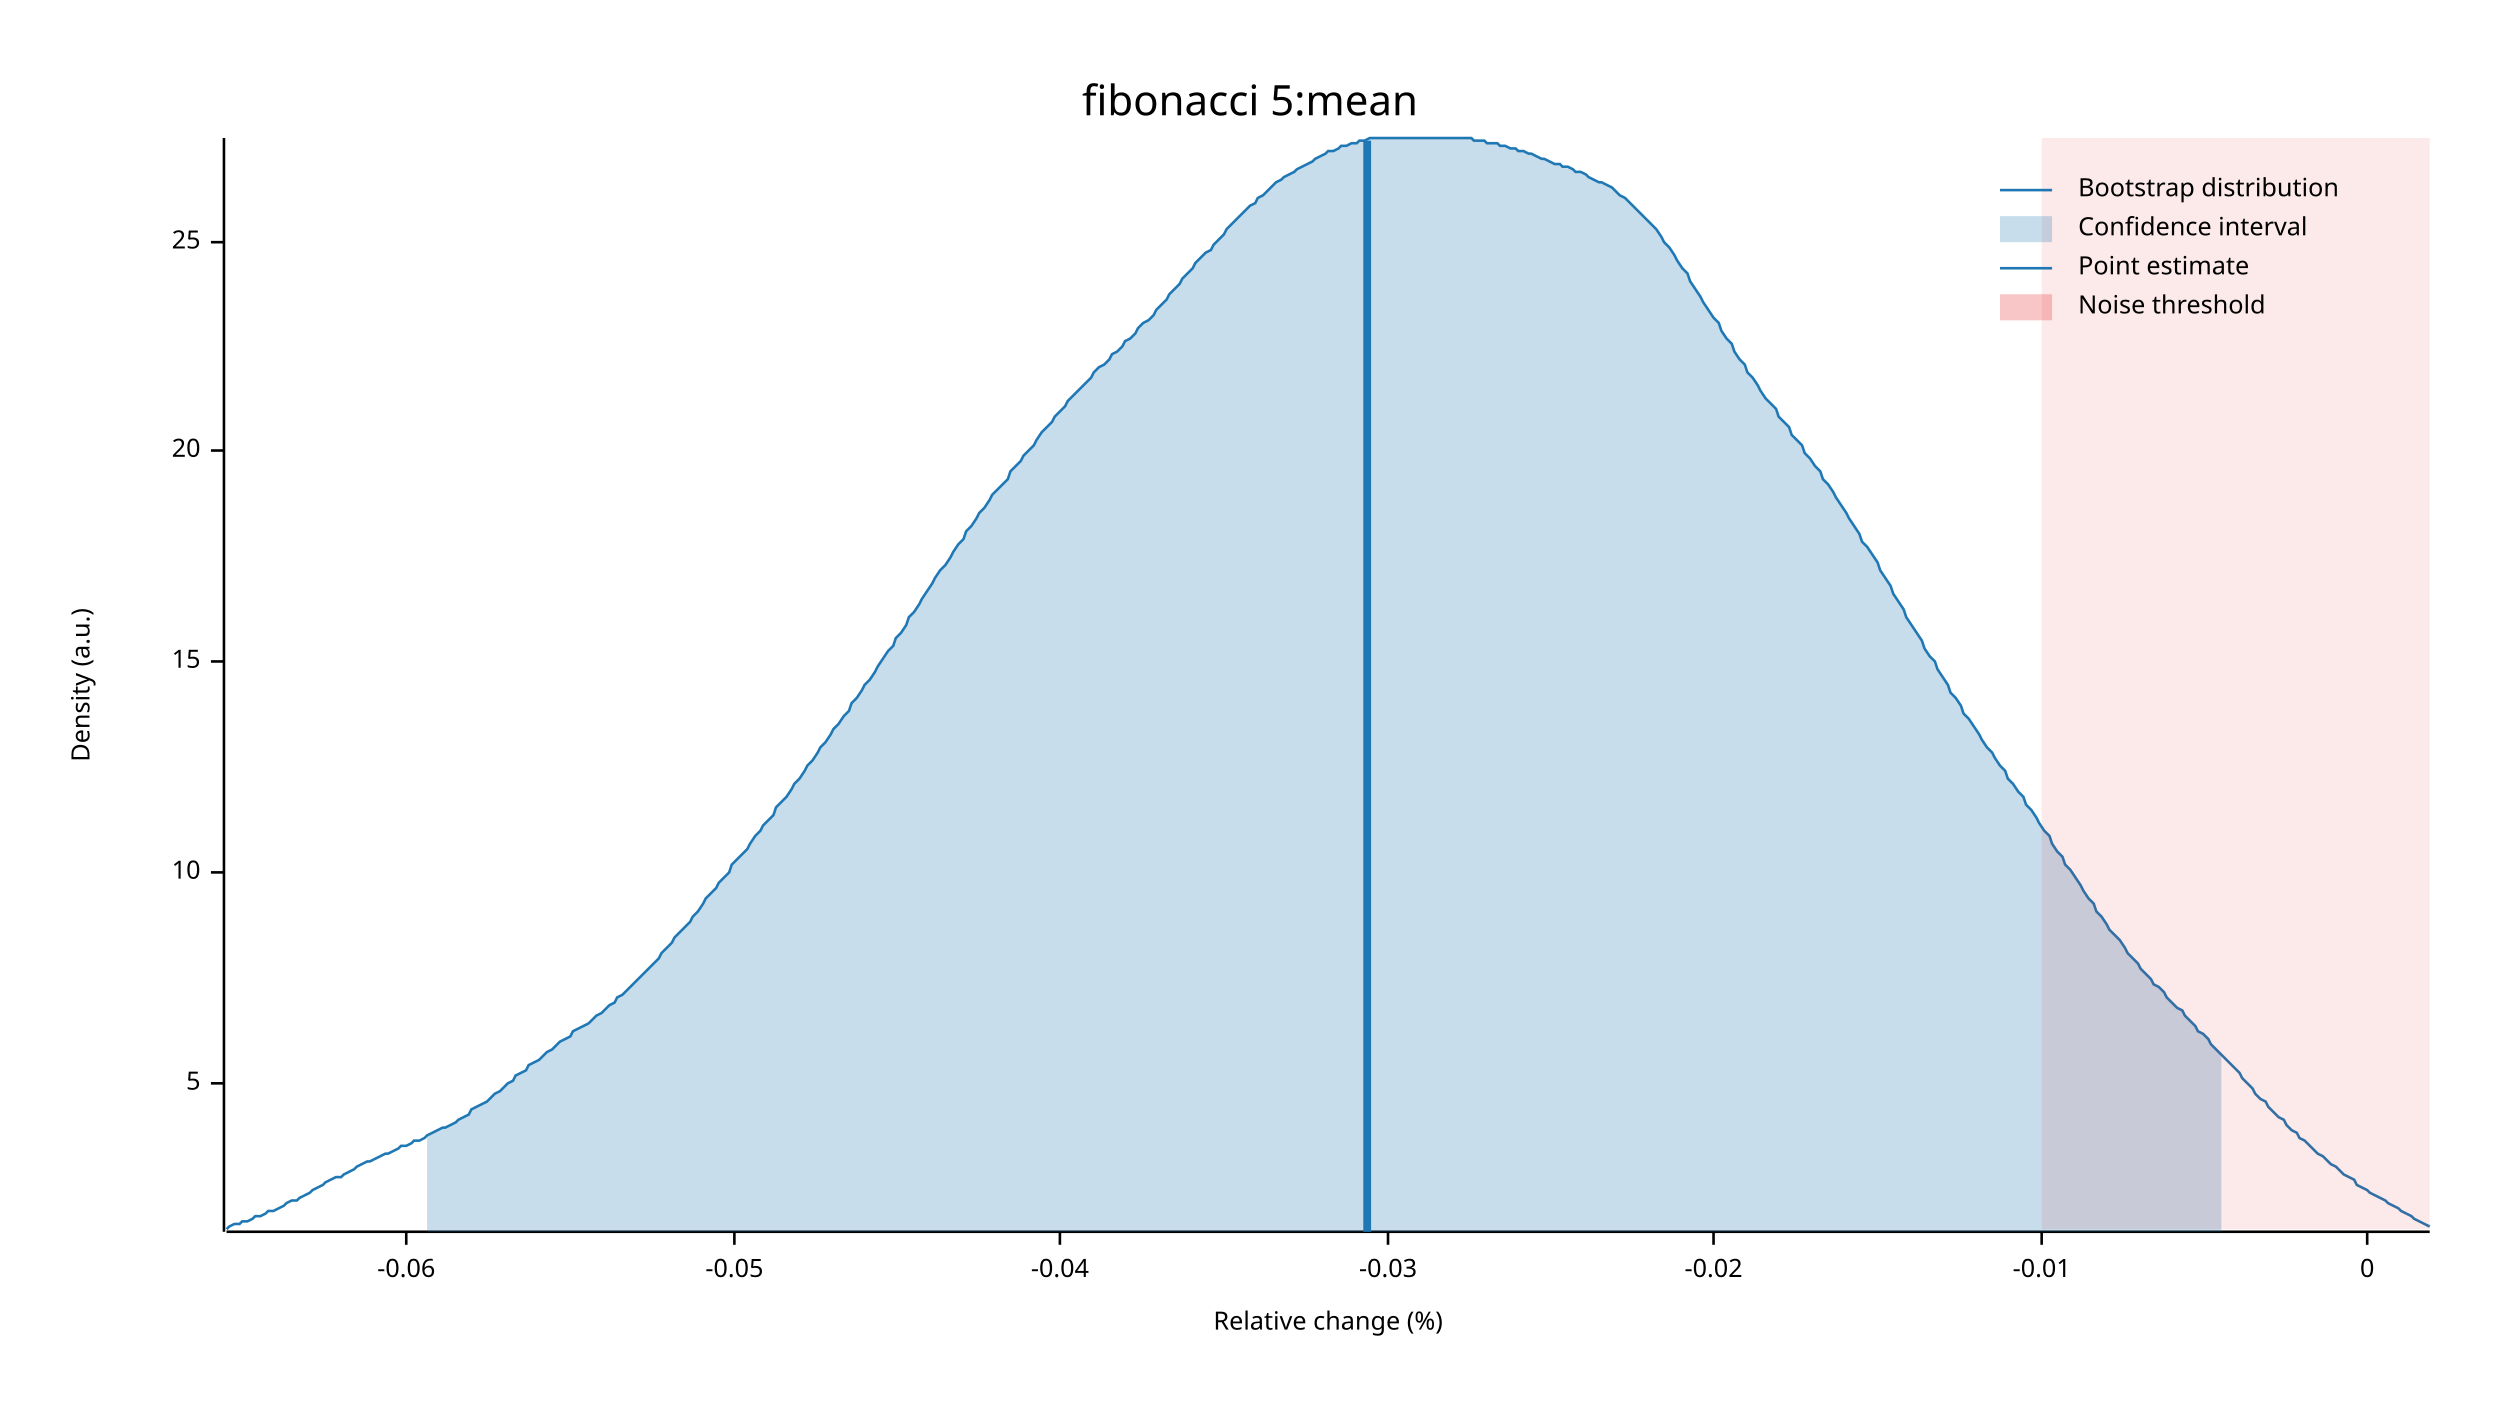
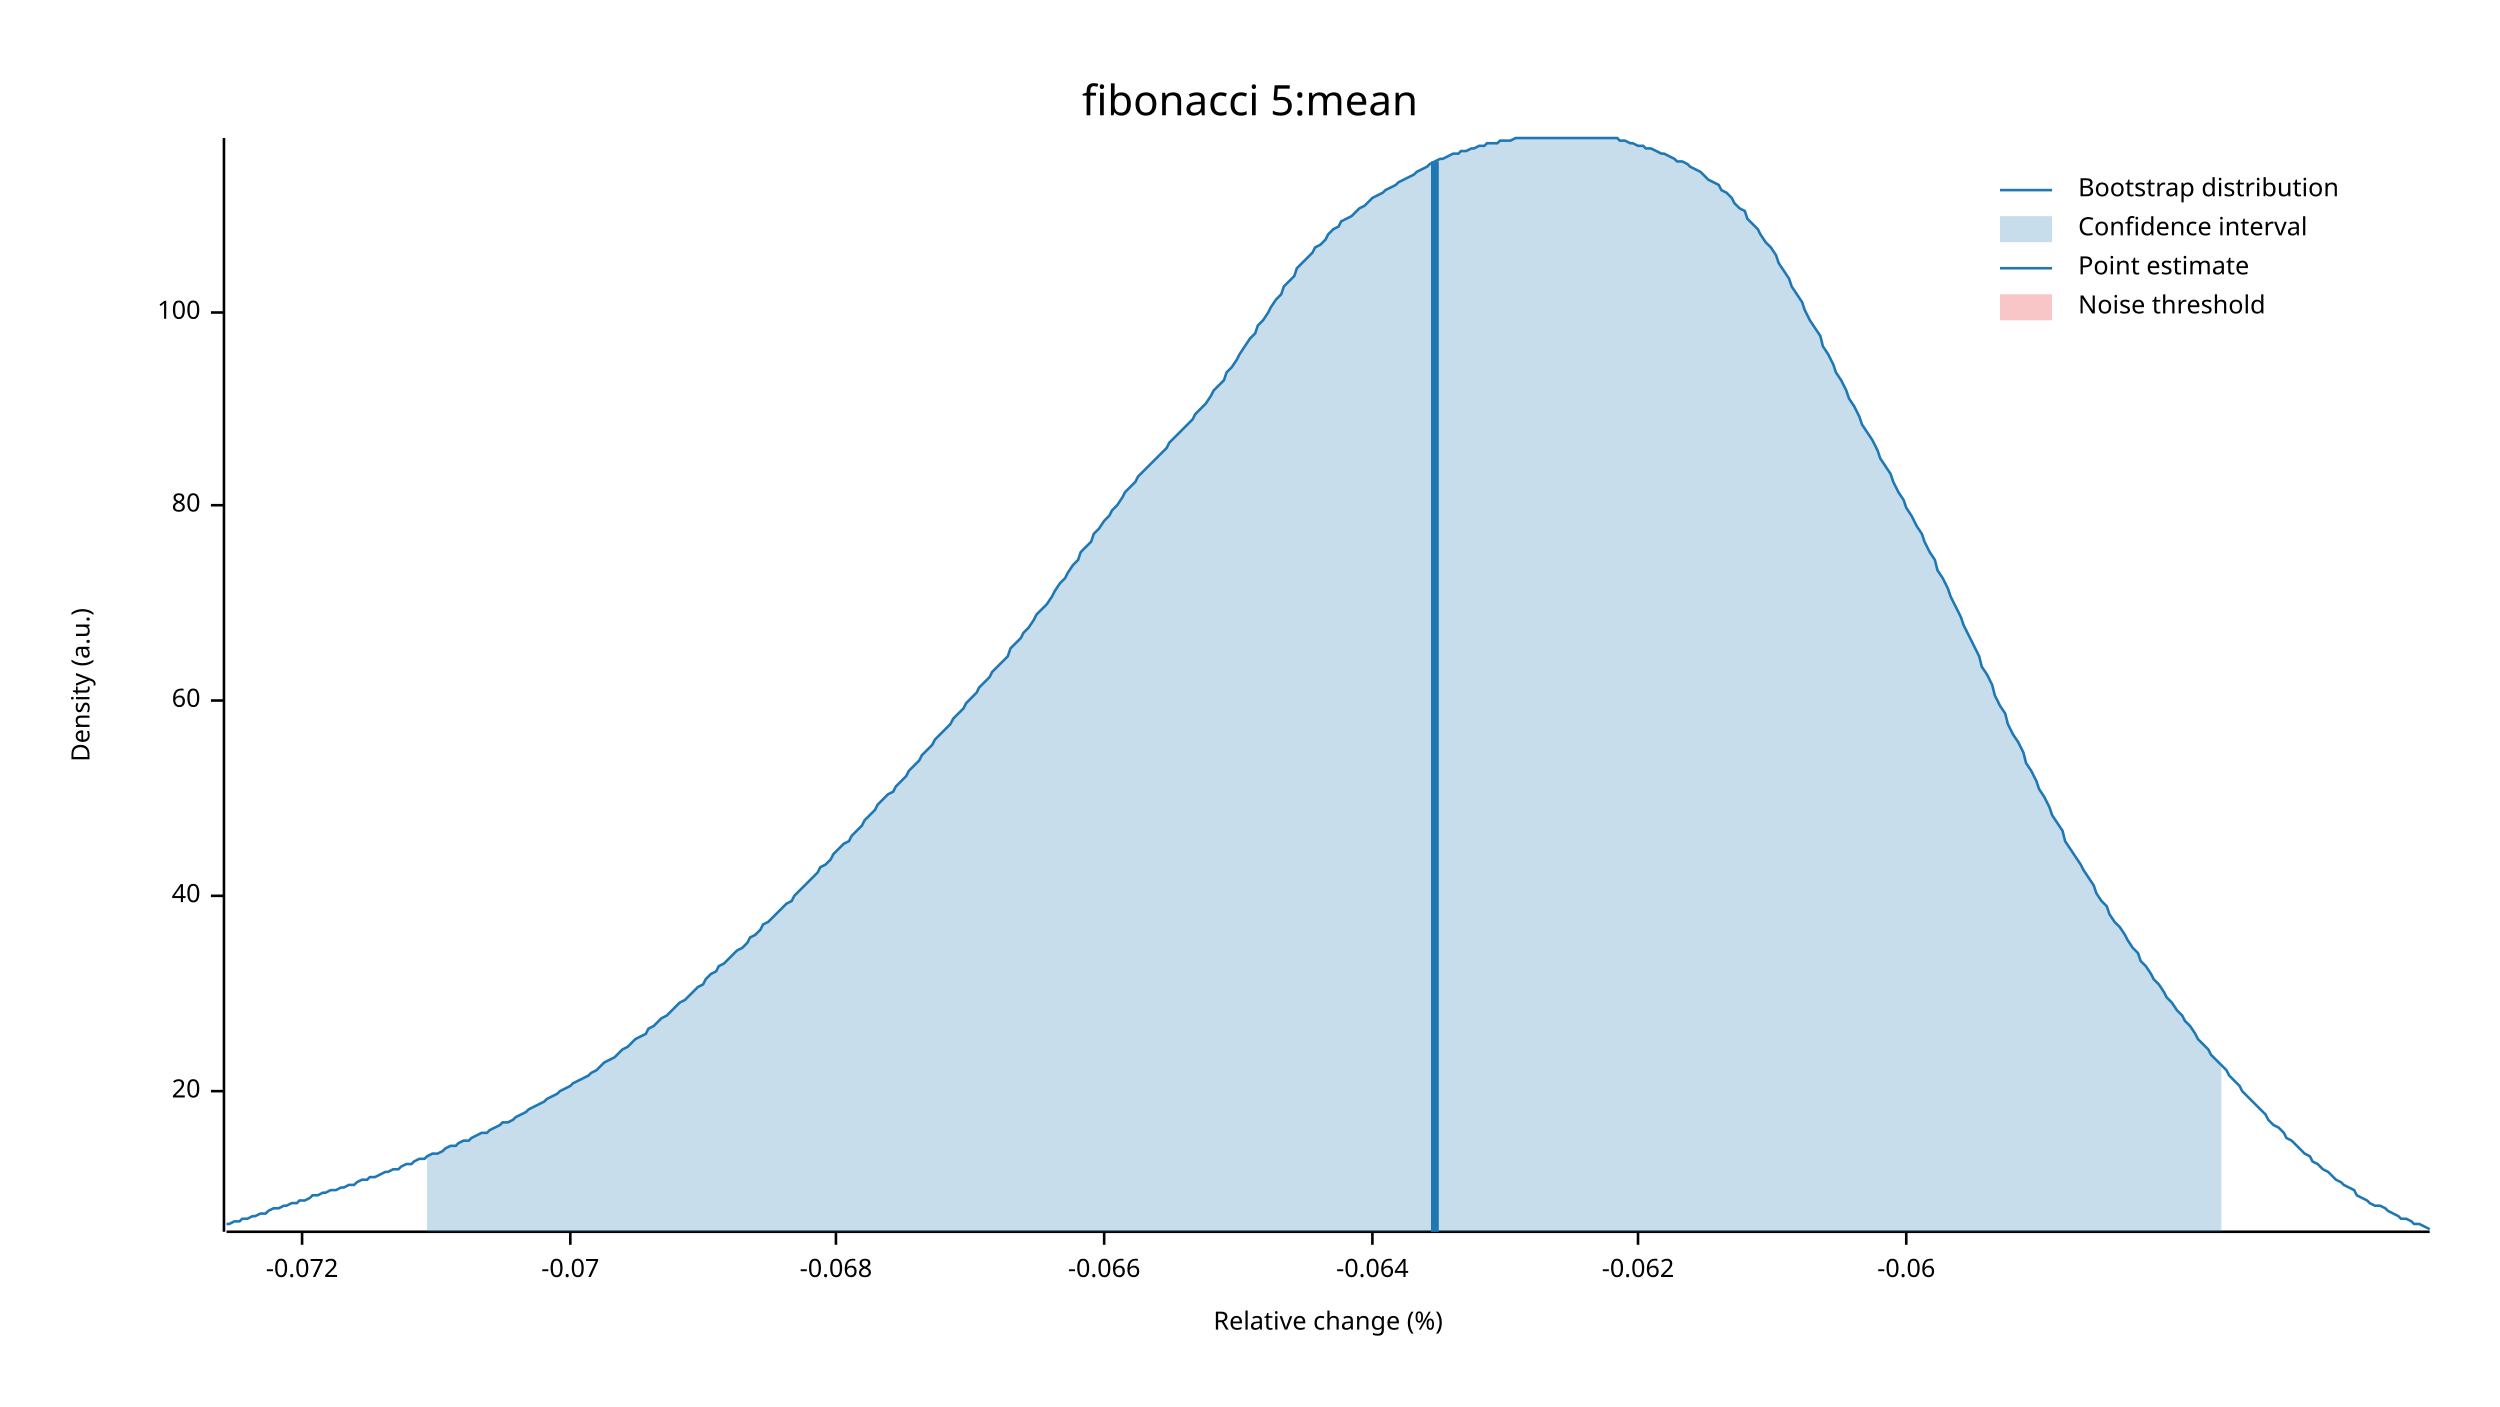
<svg xmlns="http://www.w3.org/2000/svg" width="960" height="540">
  <text x="480" y="32" dy="0.76em" text-anchor="middle" font-family="sans-serif" font-size="16.129" opacity="1" fill="#000000">
fibonacci 5:mean
</text>
  <text x="27" y="263" dy="0.76em" text-anchor="middle" font-family="sans-serif" font-size="9.677" opacity="1" fill="#000000" transform="rotate(270, 27, 263)">
Density (a.u.)
</text>
  <text x="510" y="513" dy="-0.5ex" text-anchor="middle" font-family="sans-serif" font-size="9.677" opacity="1" fill="#000000">
Relative change (%)
</text>
  <polyline fill="none" opacity="1" stroke="#000000" stroke-width="1" points="86,53 86,473 " />
-   <text x="77" y="416" dy="0.5ex" text-anchor="end" font-family="sans-serif" font-size="9.677" opacity="1" fill="#000000">
- 5
- </text>
-   <polyline fill="none" opacity="1" stroke="#000000" stroke-width="1" points="81,416 86,416 " />
-   <text x="77" y="335" dy="0.5ex" text-anchor="end" font-family="sans-serif" font-size="9.677" opacity="1" fill="#000000">
- 10
- </text>
-   <polyline fill="none" opacity="1" stroke="#000000" stroke-width="1" points="81,335 86,335 " />
-   <text x="77" y="254" dy="0.5ex" text-anchor="end" font-family="sans-serif" font-size="9.677" opacity="1" fill="#000000">
- 15
- </text>
-   <polyline fill="none" opacity="1" stroke="#000000" stroke-width="1" points="81,254 86,254 " />
-   <text x="77" y="173" dy="0.5ex" text-anchor="end" font-family="sans-serif" font-size="9.677" opacity="1" fill="#000000">
+   <text x="77" y="419" dy="0.5ex" text-anchor="end" font-family="sans-serif" font-size="9.677" opacity="1" fill="#000000">
20
</text>
-   <polyline fill="none" opacity="1" stroke="#000000" stroke-width="1" points="81,173 86,173 " />
-   <text x="77" y="93" dy="0.5ex" text-anchor="end" font-family="sans-serif" font-size="9.677" opacity="1" fill="#000000">
- 25
+   <polyline fill="none" opacity="1" stroke="#000000" stroke-width="1" points="81,419 86,419 " />
+   <text x="77" y="344" dy="0.5ex" text-anchor="end" font-family="sans-serif" font-size="9.677" opacity="1" fill="#000000">
+ 40
</text>
-   <polyline fill="none" opacity="1" stroke="#000000" stroke-width="1" points="81,93 86,93 " />
+   <polyline fill="none" opacity="1" stroke="#000000" stroke-width="1" points="81,344 86,344 " />
+   <text x="77" y="269" dy="0.5ex" text-anchor="end" font-family="sans-serif" font-size="9.677" opacity="1" fill="#000000">
+ 60
+ </text>
+   <polyline fill="none" opacity="1" stroke="#000000" stroke-width="1" points="81,269 86,269 " />
+   <text x="77" y="194" dy="0.5ex" text-anchor="end" font-family="sans-serif" font-size="9.677" opacity="1" fill="#000000">
+ 80
+ </text>
+   <polyline fill="none" opacity="1" stroke="#000000" stroke-width="1" points="81,194 86,194 " />
+   <text x="77" y="120" dy="0.5ex" text-anchor="end" font-family="sans-serif" font-size="9.677" opacity="1" fill="#000000">
+ 100
+ </text>
+   <polyline fill="none" opacity="1" stroke="#000000" stroke-width="1" points="81,120 86,120 " />
  <polyline fill="none" opacity="1" stroke="#000000" stroke-width="1" points="87,473 933,473 " />
-   <text x="156" y="483" dy="0.76em" text-anchor="middle" font-family="sans-serif" font-size="9.677" opacity="1" fill="#000000">
+   <text x="116" y="483" dy="0.76em" text-anchor="middle" font-family="sans-serif" font-size="9.677" opacity="1" fill="#000000">
+ -0.072
+ </text>
+   <polyline fill="none" opacity="1" stroke="#000000" stroke-width="1" points="116,473 116,478 " />
+   <text x="219" y="483" dy="0.76em" text-anchor="middle" font-family="sans-serif" font-size="9.677" opacity="1" fill="#000000">
+ -0.07
+ </text>
+   <polyline fill="none" opacity="1" stroke="#000000" stroke-width="1" points="219,473 219,478 " />
+   <text x="321" y="483" dy="0.76em" text-anchor="middle" font-family="sans-serif" font-size="9.677" opacity="1" fill="#000000">
+ -0.068
+ </text>
+   <polyline fill="none" opacity="1" stroke="#000000" stroke-width="1" points="321,473 321,478 " />
+   <text x="424" y="483" dy="0.76em" text-anchor="middle" font-family="sans-serif" font-size="9.677" opacity="1" fill="#000000">
+ -0.066
+ </text>
+   <polyline fill="none" opacity="1" stroke="#000000" stroke-width="1" points="424,473 424,478 " />
+   <text x="527" y="483" dy="0.76em" text-anchor="middle" font-family="sans-serif" font-size="9.677" opacity="1" fill="#000000">
+ -0.064
+ </text>
+   <polyline fill="none" opacity="1" stroke="#000000" stroke-width="1" points="527,473 527,478 " />
+   <text x="629" y="483" dy="0.76em" text-anchor="middle" font-family="sans-serif" font-size="9.677" opacity="1" fill="#000000">
+ -0.062
+ </text>
+   <polyline fill="none" opacity="1" stroke="#000000" stroke-width="1" points="629,473 629,478 " />
+   <text x="732" y="483" dy="0.76em" text-anchor="middle" font-family="sans-serif" font-size="9.677" opacity="1" fill="#000000">
-0.06
</text>
-   <polyline fill="none" opacity="1" stroke="#000000" stroke-width="1" points="156,473 156,478 " />
-   <text x="282" y="483" dy="0.76em" text-anchor="middle" font-family="sans-serif" font-size="9.677" opacity="1" fill="#000000">
- -0.05
- </text>
-   <polyline fill="none" opacity="1" stroke="#000000" stroke-width="1" points="282,473 282,478 " />
-   <text x="407" y="483" dy="0.76em" text-anchor="middle" font-family="sans-serif" font-size="9.677" opacity="1" fill="#000000">
- -0.04
- </text>
-   <polyline fill="none" opacity="1" stroke="#000000" stroke-width="1" points="407,473 407,478 " />
-   <text x="533" y="483" dy="0.76em" text-anchor="middle" font-family="sans-serif" font-size="9.677" opacity="1" fill="#000000">
- -0.03
- </text>
-   <polyline fill="none" opacity="1" stroke="#000000" stroke-width="1" points="533,473 533,478 " />
-   <text x="658" y="483" dy="0.76em" text-anchor="middle" font-family="sans-serif" font-size="9.677" opacity="1" fill="#000000">
- -0.02
- </text>
-   <polyline fill="none" opacity="1" stroke="#000000" stroke-width="1" points="658,473 658,478 " />
-   <text x="784" y="483" dy="0.76em" text-anchor="middle" font-family="sans-serif" font-size="9.677" opacity="1" fill="#000000">
- -0.01
- </text>
-   <polyline fill="none" opacity="1" stroke="#000000" stroke-width="1" points="784,473 784,478 " />
-   <text x="909" y="483" dy="0.76em" text-anchor="middle" font-family="sans-serif" font-size="9.677" opacity="1" fill="#000000">
- 0
- </text>
-   <polyline fill="none" opacity="1" stroke="#000000" stroke-width="1" points="909,473 909,478 " />
-   <polyline fill="none" opacity="1" stroke="#1F78B4" stroke-width="1" points="87,472 88,471 90,470 92,470 93,469 95,469 97,468 98,467 100,467 102,466 103,465 105,465 107,464 109,463 110,462 112,461 114,461 115,460 117,459 119,458 120,457 122,456 124,455 125,454 127,453 129,452 131,452 132,451 134,450 136,449 137,448 139,447 141,446 142,446 144,445 146,444 148,443 149,443 151,442 153,441 154,440 156,440 158,439 159,438 161,438 163,437 164,436 166,435 168,434 170,433 171,433 173,432 175,431 176,430 178,429 180,428 181,426 183,425 185,424 187,423 188,422 190,420 192,419 193,418 195,416 197,415 198,413 200,412 202,411 203,409 205,408 207,407 209,405 210,404 212,403 214,401 215,400 217,399 219,398 220,396 222,395 224,394 226,393 227,392 229,390 231,389 232,388 234,386 236,385 237,383 239,382 241,380 242,379 244,377 246,375 248,373 249,372 251,370 253,368 254,366 256,364 258,362 259,360 261,358 263,356 265,354 266,352 268,350 270,347 271,345 273,343 275,341 276,339 278,337 280,335 281,332 283,330 285,328 287,326 288,324 290,321 292,319 293,317 295,315 297,313 298,310 300,308 302,306 304,303 305,301 307,299 309,296 310,294 312,292 314,289 315,287 317,285 319,282 320,280 322,278 324,275 326,273 327,270 329,268 331,265 332,263 334,261 336,258 337,256 339,253 341,250 343,248 344,245 346,243 348,240 349,237 351,235 353,232 354,230 356,227 358,224 359,222 361,219 363,217 365,214 366,212 368,209 370,207 371,204 373,202 375,199 376,197 378,195 380,192 381,190 383,188 385,186 387,184 388,181 390,179 392,177 393,175 395,173 397,171 398,169 400,166 402,164 404,162 405,160 407,158 409,156 410,154 412,152 414,150 415,149 417,147 419,145 420,143 422,141 424,140 426,138 427,136 429,135 431,133 432,131 434,130 436,128 437,126 439,124 441,123 443,121 444,119 446,117 448,115 449,113 451,111 453,109 454,107 456,105 458,103 459,101 461,99 463,97 465,96 466,94 468,92 470,90 471,88 473,86 475,84 476,83 478,81 480,79 482,78 483,76 485,75 487,73 488,72 490,70 492,69 493,68 495,67 497,66 498,65 500,64 502,63 504,62 505,61 507,60 509,59 510,58 512,58 514,57 515,56 517,56 519,55 521,55 522,54 524,54 526,53 527,53 529,53 531,53 532,53 534,53 536,53 537,53 539,53 541,53 543,53 544,53 546,53 548,53 549,53 551,53 553,53 554,53 556,53 558,53 560,53 561,53 563,53 565,53 566,54 568,54 570,54 571,55 573,55 575,55 576,56 578,56 580,57 582,57 583,58 585,58 587,59 588,59 590,60 592,61 593,61 595,62 597,63 599,63 600,64 602,64 604,65 605,66 607,66 609,67 610,68 612,69 614,70 615,70 617,71 619,72 621,74 622,75 624,76 626,78 627,79 629,81 631,83 632,84 634,86 636,88 638,91 639,93 641,95 643,98 644,100 646,103 648,105 649,108 651,111 653,114 654,116 656,119 658,122 660,124 661,127 663,130 665,132 666,135 668,138 670,140 671,143 673,145 675,148 676,150 678,153 680,155 682,157 683,160 685,162 687,164 688,167 690,169 692,171 693,174 695,176 697,179 699,181 700,184 702,186 704,189 705,191 707,194 709,197 710,199 712,202 714,205 715,208 717,210 719,213 721,216 722,219 724,222 726,225 727,228 729,231 731,234 732,237 734,240 736,243 738,246 739,249 741,252 743,254 744,257 746,260 748,263 749,266 751,268 753,271 754,274 756,276 758,279 760,282 761,284 763,287 765,289 766,291 768,294 770,296 771,299 773,301 775,304 777,306 778,309 780,311 782,314 783,316 785,319 787,321 788,324 790,327 792,329 793,332 795,334 797,337 799,340 800,342 802,345 804,347 805,350 807,352 809,355 810,357 812,359 814,361 816,364 817,366 819,368 821,370 822,372 824,374 826,376 827,378 829,379 831,381 832,383 834,385 836,387 838,388 839,390 841,392 843,394 844,396 846,397 848,399 849,401 851,403 853,405 855,407 856,408 858,410 860,412 861,414 863,416 865,418 866,420 868,422 870,423 871,425 873,427 875,429 877,430 878,432 880,434 882,435 883,437 885,438 887,440 888,441 890,443 892,444 894,446 895,447 897,448 899,450 900,451 902,452 904,453 905,455 907,456 909,457 910,458 912,459 914,460 916,461 917,462 919,463 921,464 922,465 924,466 926,467 927,468 929,469 931,470 933,471 " />
-   <polygon opacity="0.25" fill="#1F78B4" points="164,436 166,435 168,434 170,433 171,433 173,432 175,431 176,430 178,429 180,428 181,426 183,425 185,424 187,423 188,422 190,420 192,419 193,418 195,416 197,415 198,413 200,412 202,411 203,409 205,408 207,407 209,405 210,404 212,403 214,401 215,400 217,399 219,398 220,396 222,395 224,394 226,393 227,392 229,390 231,389 232,388 234,386 236,385 237,383 239,382 241,380 242,379 244,377 246,375 248,373 249,372 251,370 253,368 254,366 256,364 258,362 259,360 261,358 263,356 265,354 266,352 268,350 270,347 271,345 273,343 275,341 276,339 278,337 280,335 281,332 283,330 285,328 287,326 288,324 290,321 292,319 293,317 295,315 297,313 298,310 300,308 302,306 304,303 305,301 307,299 309,296 310,294 312,292 314,289 315,287 317,285 319,282 320,280 322,278 324,275 326,273 327,270 329,268 331,265 332,263 334,261 336,258 337,256 339,253 341,250 343,248 344,245 346,243 348,240 349,237 351,235 353,232 354,230 356,227 358,224 359,222 361,219 363,217 365,214 366,212 368,209 370,207 371,204 373,202 375,199 376,197 378,195 380,192 381,190 383,188 385,186 387,184 388,181 390,179 392,177 393,175 395,173 397,171 398,169 400,166 402,164 404,162 405,160 407,158 409,156 410,154 412,152 414,150 415,149 417,147 419,145 420,143 422,141 424,140 426,138 427,136 429,135 431,133 432,131 434,130 436,128 437,126 439,124 441,123 443,121 444,119 446,117 448,115 449,113 451,111 453,109 454,107 456,105 458,103 459,101 461,99 463,97 465,96 466,94 468,92 470,90 471,88 473,86 475,84 476,83 478,81 480,79 482,78 483,76 485,75 487,73 488,72 490,70 492,69 493,68 495,67 497,66 498,65 500,64 502,63 504,62 505,61 507,60 509,59 510,58 512,58 514,57 515,56 517,56 519,55 521,55 522,54 524,54 526,53 527,53 529,53 531,53 532,53 534,53 536,53 537,53 539,53 541,53 543,53 544,53 546,53 548,53 549,53 551,53 553,53 554,53 556,53 558,53 560,53 561,53 563,53 565,53 566,54 568,54 570,54 571,55 573,55 575,55 576,56 578,56 580,57 582,57 583,58 585,58 587,59 588,59 590,60 592,61 593,61 595,62 597,63 599,63 600,64 602,64 604,65 605,66 607,66 609,67 610,68 612,69 614,70 615,70 617,71 619,72 621,74 622,75 624,76 626,78 627,79 629,81 631,83 632,84 634,86 636,88 638,91 639,93 641,95 643,98 644,100 646,103 648,105 649,108 651,111 653,114 654,116 656,119 658,122 660,124 661,127 663,130 665,132 666,135 668,138 670,140 671,143 673,145 675,148 676,150 678,153 680,155 682,157 683,160 685,162 687,164 688,167 690,169 692,171 693,174 695,176 697,179 699,181 700,184 702,186 704,189 705,191 707,194 709,197 710,199 712,202 714,205 715,208 717,210 719,213 721,216 722,219 724,222 726,225 727,228 729,231 731,234 732,237 734,240 736,243 738,246 739,249 741,252 743,254 744,257 746,260 748,263 749,266 751,268 753,271 754,274 756,276 758,279 760,282 761,284 763,287 765,289 766,291 768,294 770,296 771,299 773,301 775,304 777,306 778,309 780,311 782,314 783,316 785,319 787,321 788,324 790,327 792,329 793,332 795,334 797,337 799,340 800,342 802,345 804,347 805,350 807,352 809,355 810,357 812,359 814,361 816,364 817,366 819,368 821,370 822,372 824,374 826,376 827,378 829,379 831,381 832,383 834,385 836,387 838,388 839,390 841,392 843,394 844,396 846,397 848,399 849,401 851,403 853,405 853,473 164,473 " />
-   <polyline fill="none" opacity="1" stroke="#1F78B4" stroke-width="3" points="525,473 525,54 " />
-   <rect x="784" y="53" width="149" height="419" opacity="0.1" fill="#E31A1C" stroke="none" />
+   <polyline fill="none" opacity="1" stroke="#000000" stroke-width="1" points="732,473 732,478 " />
+   <polyline fill="none" opacity="1" stroke="#1F78B4" stroke-width="1" points="87,470 88,470 90,469 92,469 93,468 95,468 97,467 98,467 100,466 102,466 103,465 105,464 107,464 109,463 110,463 112,462 114,462 115,461 117,461 119,460 120,459 122,459 124,458 125,458 127,457 129,457 131,456 132,456 134,455 136,455 137,454 139,453 141,453 142,452 144,452 146,451 148,450 149,450 151,449 153,449 154,448 156,447 158,447 159,446 161,445 163,445 164,444 166,443 168,443 170,442 171,441 173,440 175,440 176,439 178,438 180,438 181,437 183,436 185,435 187,435 188,434 190,433 192,432 193,431 195,431 197,430 198,429 200,428 202,427 203,426 205,425 207,424 209,423 210,422 212,421 214,420 215,419 217,418 219,417 220,416 222,415 224,414 226,413 227,412 229,411 231,409 232,408 234,407 236,406 237,405 239,403 241,402 242,401 244,399 246,398 248,397 249,395 251,394 253,392 254,391 256,390 258,388 259,387 261,385 263,384 265,382 266,381 268,379 270,378 271,376 273,374 275,373 276,371 278,370 280,368 281,367 283,365 285,364 287,362 288,360 290,359 292,357 293,355 295,354 297,352 298,351 300,349 302,347 304,346 305,344 307,342 309,340 310,339 312,337 314,335 315,333 317,332 319,330 320,328 322,326 324,324 326,323 327,321 329,319 331,317 332,315 334,313 336,311 337,309 339,307 341,305 343,304 344,302 346,300 348,298 349,296 351,294 353,292 354,290 356,288 358,286 359,284 361,282 363,280 365,278 366,276 368,274 370,272 371,270 373,268 375,266 376,264 378,262 380,260 381,258 383,256 385,254 387,252 388,249 390,247 392,245 393,243 395,241 397,238 398,236 400,234 402,232 404,229 405,227 407,224 409,222 410,220 412,217 414,215 415,212 417,210 419,208 420,205 422,203 424,200 426,198 427,196 429,194 431,191 432,189 434,187 436,185 437,183 439,181 441,179 443,177 444,176 446,174 448,172 449,170 451,168 453,166 454,165 456,163 458,161 459,159 461,157 463,155 465,152 466,150 468,148 470,146 471,143 473,141 475,138 476,136 478,133 480,130 482,128 483,125 485,123 487,120 488,118 490,115 492,113 493,110 495,108 497,106 498,103 500,101 502,99 504,97 505,95 507,94 509,92 510,90 512,88 514,87 515,85 517,84 519,83 521,81 522,80 524,79 526,77 527,76 529,75 531,74 532,73 534,72 536,71 537,70 539,69 541,68 543,67 544,66 546,65 548,64 549,63 551,62 553,61 554,61 556,60 558,59 560,59 561,58 563,58 565,57 566,57 568,56 570,56 571,55 573,55 575,55 576,54 578,54 580,54 582,53 583,53 585,53 587,53 588,53 590,53 592,53 593,53 595,53 597,53 599,53 600,53 602,53 604,53 605,53 607,53 609,53 610,53 612,53 614,53 615,53 617,53 619,53 621,53 622,54 624,54 626,55 627,55 629,56 631,56 632,57 634,57 636,58 638,59 639,59 641,60 643,61 644,62 646,62 648,63 649,64 651,65 653,66 654,67 656,69 658,70 660,71 661,73 663,74 665,76 666,78 668,80 670,81 671,84 673,86 675,88 676,90 678,93 680,95 682,98 683,101 685,104 687,107 688,110 690,113 692,116 693,119 695,123 697,126 699,129 700,133 702,136 704,140 705,143 707,146 709,150 710,153 712,156 714,160 715,163 717,166 719,169 721,173 722,176 724,179 726,182 727,185 729,189 731,192 732,195 734,198 736,202 738,205 739,208 741,212 743,215 744,219 746,222 748,226 749,229 751,233 753,237 754,240 756,244 758,248 760,252 761,256 763,259 765,263 766,267 768,271 770,274 771,278 773,282 775,285 777,289 778,293 780,296 782,300 783,303 785,306 787,310 788,313 790,316 792,319 793,323 795,326 797,329 799,332 800,334 802,337 804,340 805,343 807,346 809,348 810,351 812,354 814,356 816,359 817,361 819,364 821,366 822,369 824,371 826,374 827,376 829,378 831,381 832,383 834,385 836,388 838,390 839,392 841,394 843,397 844,399 846,401 848,403 849,405 851,407 853,409 855,411 856,413 858,415 860,417 861,419 863,421 865,423 866,424 868,426 870,428 871,430 873,432 875,433 877,435 878,437 880,438 882,440 883,441 885,443 887,444 888,446 890,447 892,449 894,450 895,451 897,453 899,454 900,455 902,456 904,457 905,459 907,460 909,461 910,462 912,463 914,463 916,464 917,465 919,466 921,467 922,468 924,468 926,469 927,470 929,470 931,471 933,472 " />
+   <polygon opacity="0.25" fill="#1F78B4" points="164,444 166,443 168,443 170,442 171,441 173,440 175,440 176,439 178,438 180,438 181,437 183,436 185,435 187,435 188,434 190,433 192,432 193,431 195,431 197,430 198,429 200,428 202,427 203,426 205,425 207,424 209,423 210,422 212,421 214,420 215,419 217,418 219,417 220,416 222,415 224,414 226,413 227,412 229,411 231,409 232,408 234,407 236,406 237,405 239,403 241,402 242,401 244,399 246,398 248,397 249,395 251,394 253,392 254,391 256,390 258,388 259,387 261,385 263,384 265,382 266,381 268,379 270,378 271,376 273,374 275,373 276,371 278,370 280,368 281,367 283,365 285,364 287,362 288,360 290,359 292,357 293,355 295,354 297,352 298,351 300,349 302,347 304,346 305,344 307,342 309,340 310,339 312,337 314,335 315,333 317,332 319,330 320,328 322,326 324,324 326,323 327,321 329,319 331,317 332,315 334,313 336,311 337,309 339,307 341,305 343,304 344,302 346,300 348,298 349,296 351,294 353,292 354,290 356,288 358,286 359,284 361,282 363,280 365,278 366,276 368,274 370,272 371,270 373,268 375,266 376,264 378,262 380,260 381,258 383,256 385,254 387,252 388,249 390,247 392,245 393,243 395,241 397,238 398,236 400,234 402,232 404,229 405,227 407,224 409,222 410,220 412,217 414,215 415,212 417,210 419,208 420,205 422,203 424,200 426,198 427,196 429,194 431,191 432,189 434,187 436,185 437,183 439,181 441,179 443,177 444,176 446,174 448,172 449,170 451,168 453,166 454,165 456,163 458,161 459,159 461,157 463,155 465,152 466,150 468,148 470,146 471,143 473,141 475,138 476,136 478,133 480,130 482,128 483,125 485,123 487,120 488,118 490,115 492,113 493,110 495,108 497,106 498,103 500,101 502,99 504,97 505,95 507,94 509,92 510,90 512,88 514,87 515,85 517,84 519,83 521,81 522,80 524,79 526,77 527,76 529,75 531,74 532,73 534,72 536,71 537,70 539,69 541,68 543,67 544,66 546,65 548,64 549,63 551,62 553,61 554,61 556,60 558,59 560,59 561,58 563,58 565,57 566,57 568,56 570,56 571,55 573,55 575,55 576,54 578,54 580,54 582,53 583,53 585,53 587,53 588,53 590,53 592,53 593,53 595,53 597,53 599,53 600,53 602,53 604,53 605,53 607,53 609,53 610,53 612,53 614,53 615,53 617,53 619,53 621,53 622,54 624,54 626,55 627,55 629,56 631,56 632,57 634,57 636,58 638,59 639,59 641,60 643,61 644,62 646,62 648,63 649,64 651,65 653,66 654,67 656,69 658,70 660,71 661,73 663,74 665,76 666,78 668,80 670,81 671,84 673,86 675,88 676,90 678,93 680,95 682,98 683,101 685,104 687,107 688,110 690,113 692,116 693,119 695,123 697,126 699,129 700,133 702,136 704,140 705,143 707,146 709,150 710,153 712,156 714,160 715,163 717,166 719,169 721,173 722,176 724,179 726,182 727,185 729,189 731,192 732,195 734,198 736,202 738,205 739,208 741,212 743,215 744,219 746,222 748,226 749,229 751,233 753,237 754,240 756,244 758,248 760,252 761,256 763,259 765,263 766,267 768,271 770,274 771,278 773,282 775,285 777,289 778,293 780,296 782,300 783,303 785,306 787,310 788,313 790,316 792,319 793,323 795,326 797,329 799,332 800,334 802,337 804,340 805,343 807,346 809,348 810,351 812,354 814,356 816,359 817,361 819,364 821,366 822,369 824,371 826,374 827,376 829,378 831,381 832,383 834,385 836,388 838,390 839,392 841,394 843,397 844,399 846,401 848,403 849,405 851,407 853,409 853,473 164,473 " />
+   <polyline fill="none" opacity="1" stroke="#1F78B4" stroke-width="3" points="551,473 551,62 " />
+   <rect x="510" y="53" width="0" height="419" opacity="0.1" fill="#E31A1C" stroke="none" />
  <text x="798" y="68" dy="0.76em" text-anchor="start" font-family="sans-serif" font-size="9.677" opacity="1" fill="#000000">
Bootstrap distribution
</text>
  <text x="798" y="83" dy="0.76em" text-anchor="start" font-family="sans-serif" font-size="9.677" opacity="1" fill="#000000">
Confidence interval
</text>
  <text x="798" y="98" dy="0.76em" text-anchor="start" font-family="sans-serif" font-size="9.677" opacity="1" fill="#000000">
Point estimate
</text>
  <text x="798" y="113" dy="0.76em" text-anchor="start" font-family="sans-serif" font-size="9.677" opacity="1" fill="#000000">
Noise threshold
</text>
  <polyline fill="none" opacity="1" stroke="#1F78B4" stroke-width="1" points="768,73 788,73 " />
  <rect x="768" y="83" width="20" height="10" opacity="0.25" fill="#1F78B4" stroke="none" />
  <polyline fill="none" opacity="1" stroke="#1F78B4" stroke-width="1" points="768,103 788,103 " />
  <rect x="768" y="113" width="20" height="10" opacity="0.25" fill="#E31A1C" stroke="none" />
</svg>
